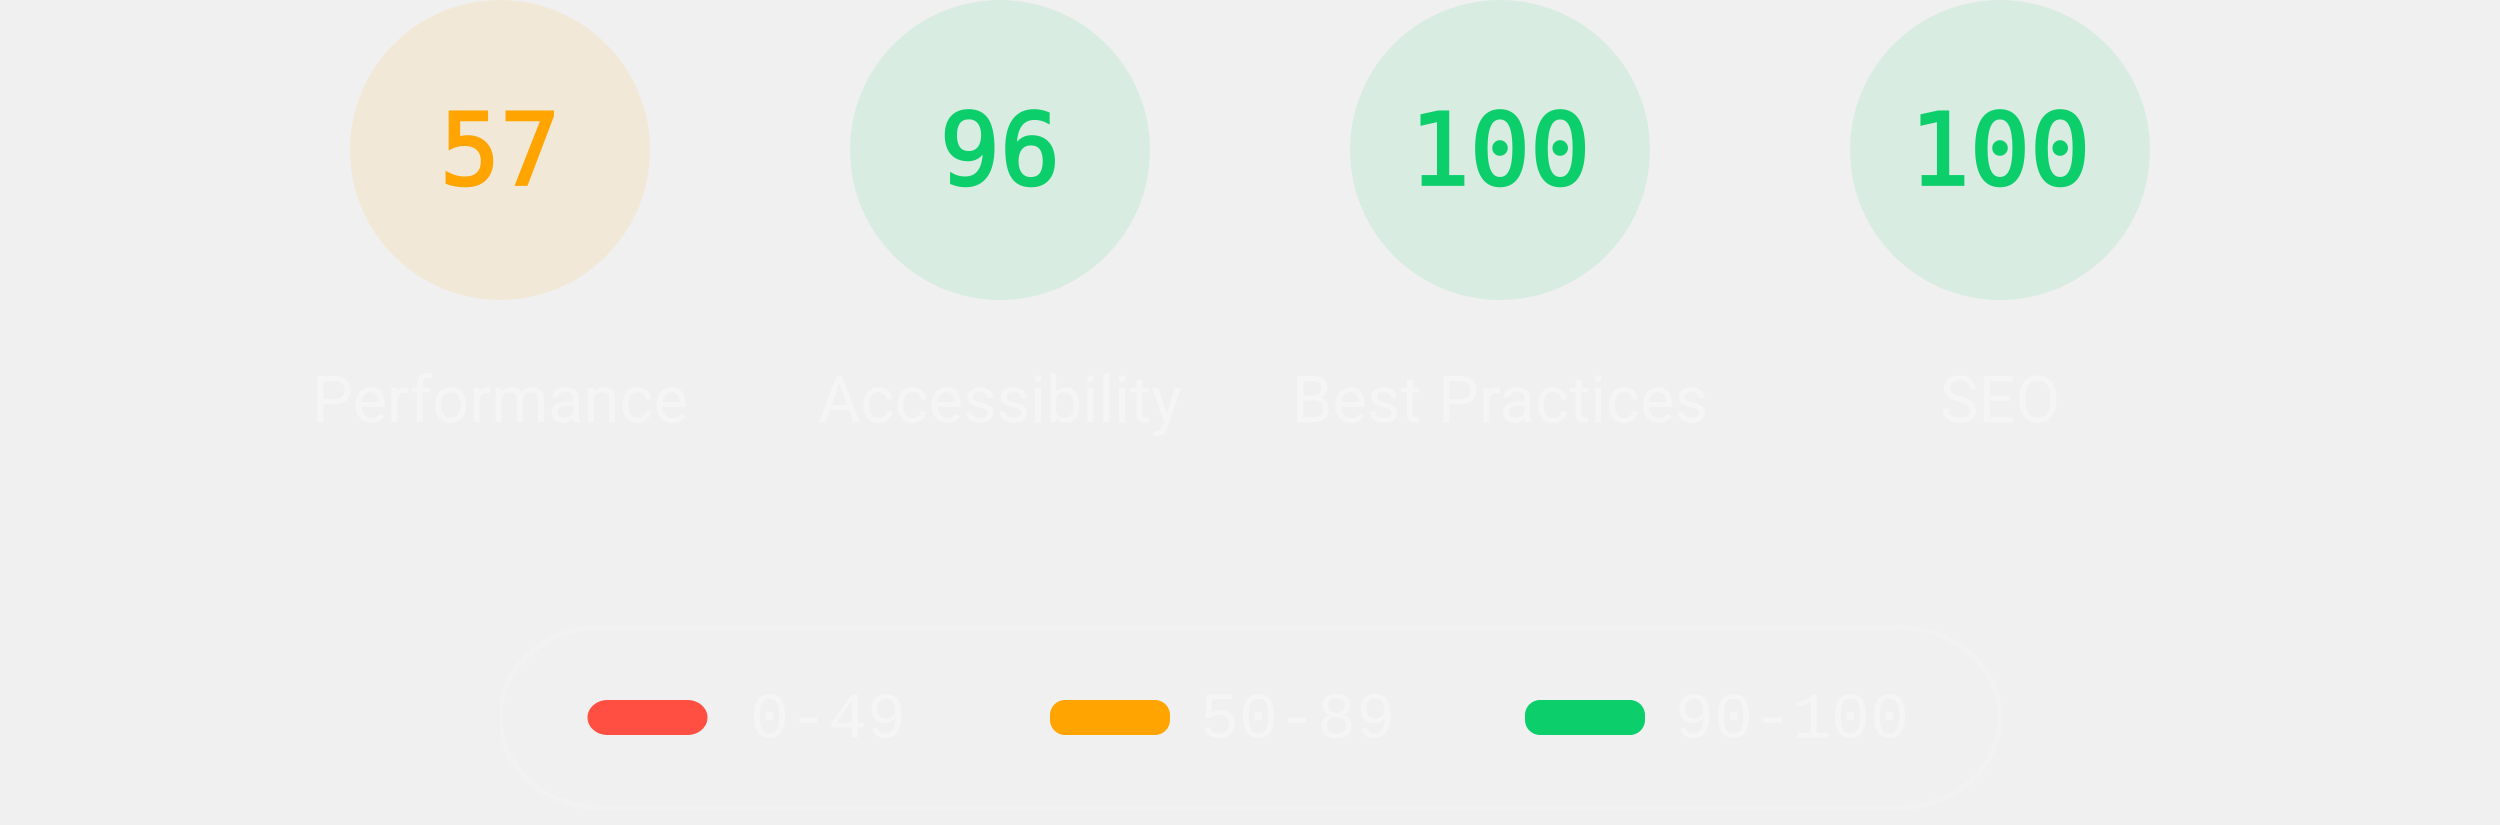
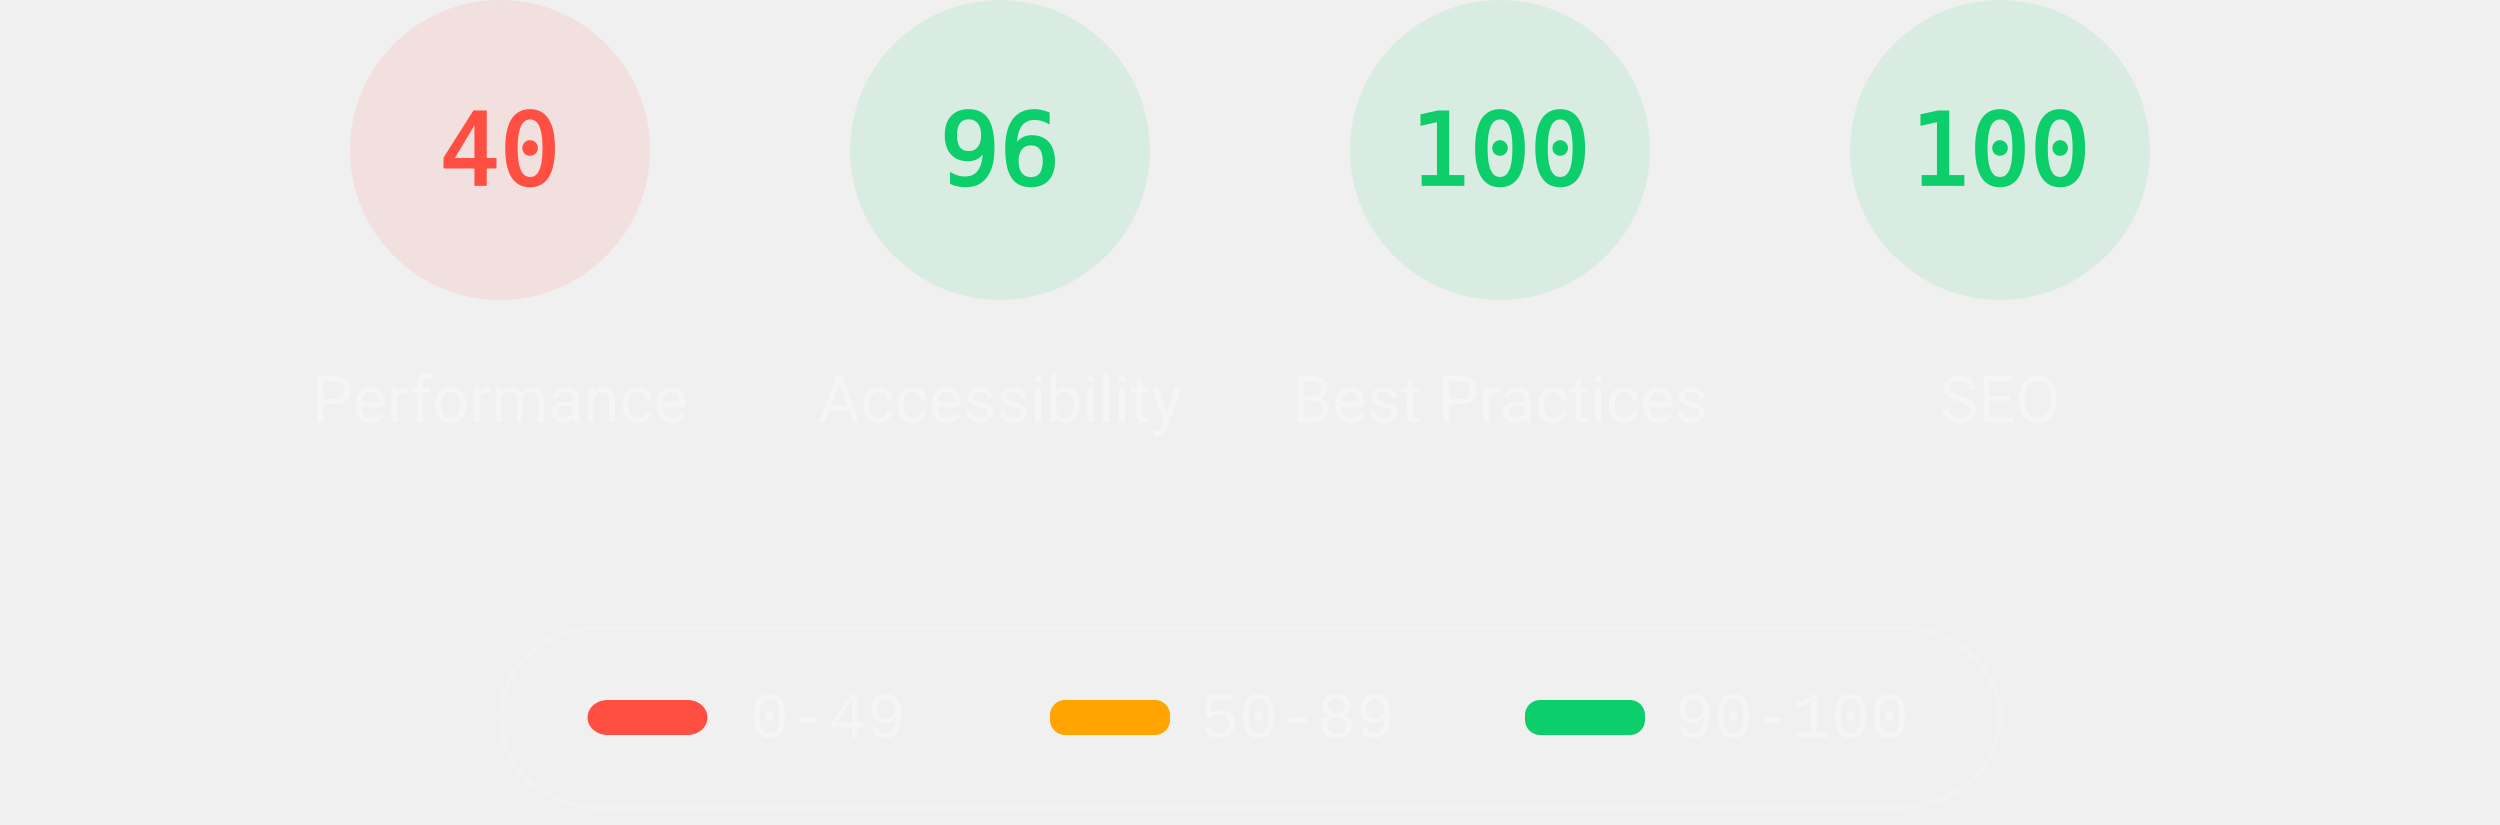
<svg xmlns="http://www.w3.org/2000/svg" class="theme--dark" fill="none" width="1000" height="330">
  <style>
			.gauge-base {
				opacity: 0.1
			}

			.gauge-arc {
				fill: none;
				animation-delay: 250ms;
				stroke-linecap: round;
				transform: rotate(-90deg);
				transform-origin: 100px 60px;
				animation: load-gauge 1s ease forwards
			}

			.guage-text {
				font-size: 40px;
				font-family: monospace;
				text-align: center
			}

			.guage-red {
				color: #ff4e42;
				fill: #ff4e42;
				stroke: #ff4e42
			}
			.guage-orange {
				color: #ffa400;
				fill: #ffa400;
				stroke: #ffa400
			}
			.guage-green {
				color: #0cce6b;
				fill: #0cce6b;
				stroke: #0cce6b
			}
			.theme--agnostic .guage-undefined {
				color: #5c5c5c;
				fill: #5c5c5c;
				stroke: #5c5c5c
			}
			.theme--light .guage-undefined {
				color: #1e1e1e;
				fill: #1e1e1e;
				stroke: #1e1e1e
			}
			.theme--dark .guage-undefined {
				color: #f5f5f5;
				fill: #f5f5f5;
				stroke: #f5f5f5
			}

			.guage-title {
				stroke: none;
				font-size: 26px;
				line-height: 26px;
				font-family: Roboto, Halvetica, Arial, sans-serif
			}
			.metric.guage-title {
				font-family: 'Courier New', Courier, monospace
			}
			.theme--agnostic .guage-title {
				color: #737373;
				fill: #737373
			}
			.theme--light .guage-title {
				color: #212121;
				fill: #212121
			}
			.theme--dark .guage-title {
				color: #f5f5f5;
				fill: #f5f5f5
			}

			@keyframes load-gauge {
				from {
					stroke-dasharray: 0 352.858
				}
			}
			.lh-gauge--pwa__disc {
				fill: #e0e0e0
			}
			.lh-gauge--pwa__logo {
				position: relative;
				fill: #b0b0b0
			}
			.lh-gauge--pwa__invisible {
				display: none
			}
			.lh-gauge--pwa__visible {
				display: inline
			}
			.guage-invisible {
				display: none
			}
			.lh-gauge--pwa__logo--primary-color {
				fill: #304ffe
			}
			.theme--agnostic .lh-gauge--pwa__logo--secondary-color {
				fill: #787878
			}
			.theme--light .lh-gauge--pwa__logo--secondary-color {
				fill: #3d3d3d
			}
			.theme--dark .lh-gauge--pwa__logo--secondary-color {
				fill: #d8b6b6
			}
			.theme--light #svg_2 {
				stroke: #00000022
			}
			.theme--agnostic #svg_2 {
				stroke: #616161
			}
			.theme--light #svg_2 {
				stroke: #00000022
			}
			.theme--dark #svg_2 {
				stroke: #f5f5f566
			}
		</style>
-   <svg class="guage-div guage-perf guage-orange" viewBox="0 0 200 200" width="200" height="200" x="100" y="0">
-     <circle class="gauge-base" r="56" cx="100" cy="60" stroke-width="8" />
-     <circle class="gauge-arc guage-arc-1" r="56" cx="100" cy="60" stroke-width="8" style="stroke-dasharray: 200.559, 351.858;" />
-     <text class="guage-text" x="100px" y="60px" alignment-baseline="central" dominant-baseline="central" text-anchor="middle">57</text>
+   <svg class="guage-div guage-perf guage-red" viewBox="0 0 200 200" width="200" height="200" x="100" y="0">
+     <circle class="gauge-base" r="56" cx="100" cy="60" stroke-width="8" />
+     <circle class="gauge-arc guage-arc-1" r="56" cx="100" cy="60" stroke-width="8" style="stroke-dasharray: 140.743, 351.858;" />
+     <text class="guage-text" x="100px" y="60px" alignment-baseline="central" dominant-baseline="central" text-anchor="middle">40</text>
    <text class="guage-title" x="100px" y="160px" alignment-baseline="central" dominant-baseline="central" text-anchor="middle">Performance</text>
  </svg>
  <svg class="guage-div guage-acc guage-green" viewBox="0 0 200 200" width="200" height="200" x="300" y="0">
    <circle class="gauge-base" r="56" cx="100" cy="60" stroke-width="8" />
    <circle class="gauge-arc guage-arc-2" r="56" cx="100" cy="60" stroke-width="8" style="stroke-dasharray: 337.784, 351.858;" />
    <text class="guage-text" x="100px" y="60px" alignment-baseline="central" dominant-baseline="central" text-anchor="middle">96</text>
    <text class="guage-title" x="100px" y="160px" alignment-baseline="central" dominant-baseline="central" text-anchor="middle">Accessibility</text>
  </svg>
  <svg class="guage-div guage-best guage-green" viewBox="0 0 200 200" width="200" height="200" x="500" y="0">
    <circle class="gauge-base" r="56" cx="100" cy="60" stroke-width="8" />
    <circle class="gauge-arc guage-arc-3" r="56" cx="100" cy="60" stroke-width="8" style="stroke-dasharray: 351.858, 351.858;" />
    <text class="guage-text" x="100px" y="60px" alignment-baseline="central" dominant-baseline="central" text-anchor="middle">100</text>
    <text class="guage-title" x="100px" y="160px" alignment-baseline="central" dominant-baseline="central" text-anchor="middle">Best Practices</text>
  </svg>
  <svg class="guage-div guage-seo guage-green" viewBox="0 0 200 200" width="200" height="200" x="700" y="0">
    <circle class="gauge-base" r="56" cx="100" cy="60" stroke-width="8" />
    <circle class="gauge-arc guage-arc-4" r="56" cx="100" cy="60" stroke-width="8" style="stroke-dasharray: 351.858, 351.858;" />
    <text class="guage-text" x="100px" y="60px" alignment-baseline="central" dominant-baseline="central" text-anchor="middle">100</text>
    <text class="guage-title" x="100px" y="160px" alignment-baseline="central" dominant-baseline="central" text-anchor="middle">SEO</text>
  </svg>
  <svg class="guage-div guage-pwa guage-invisible" viewBox="0 0 200 200" width="200" height="200" x="900" y="0">
    <svg viewBox="0 0 60 60" width="112" height="112" x="44" y="4">
      <defs>
        <linearGradient id="lh-gauge--pwa__check-circle__gradient-0" x1="50%" y1="0%" x2="50%" y2="100%">
          <stop stop-color="#00C852" offset="0%" />
          <stop stop-color="#009688" offset="100%" />
        </linearGradient>
        <linearGradient id="lh-gauge--pwa__installable__shadow-gradient-0" x1="76.056%" x2="24.111%" y1="82.995%" y2="24.735%">
          <stop stop-color="#A5D6A7" offset="0%" />
          <stop stop-color="#80CBC4" offset="100%" />
        </linearGradient>
        <linearGradient id="lh-gauge--pwa__fast-reliable__shadow-gradient-0" x1="76.056%" y1="82.995%" x2="25.678%" y2="26.493%">
          <stop stop-color="#64B5F6" offset="0%" />
          <stop stop-color="#2979FF" offset="100%" />
        </linearGradient>
        <g id="lh-gauge--pwa__fast-reliable-badge-0">
          <circle fill="#FFFFFF" cx="10" cy="10" r="10" />
          <path fill="#304FFE" d="M10 3.58l5.25 2.34v3.5c0 3.23-2.24 6.26-5.25 7-3.01-.74-5.25-3.77-5.25-7v-3.5L10 3.58zm-.47 10.74l2.76-4.83.03-.07c.04-.08 0-.24-.22-.24h-1.64l.47-3.26h-.47l-2.7 4.77c-.02.01.05-.1-.04.05-.09.16-.1.31.18.31h1.63l-.47 3.27h.47z" />
        </g>
        <g id="lh-gauge--pwa__installable-badge-0">
          <circle fill="#FFFFFF" cx="10" cy="10" r="10" />
          <path fill="#009688" d="M10 4.167A5.835 5.835 0 0 0 4.167 10 5.835 5.835 0 0 0 10 15.833 5.835 5.835 0 0 0 15.833 10 5.835 5.835 0 0 0 10 4.167zm2.917 6.416h-2.334v2.334H9.417v-2.334H7.083V9.417h2.334V7.083h1.166v2.334h2.334v1.166z" />
        </g>
      </defs>
      <g stroke="none" fill-rule="nonzero">
        <circle class="lh-gauge--pwa__disc" cx="30" cy="30" r="30" />
        <g class="lh-gauge--pwa__logo">
          <path d="M35.66 19.39l.7-1.75h2L37.4 15 38.6 12l3.4 9h-2.51l-.58-1.61z" />
          <path d="M33.52 21l3.65-9h-2.42l-2.5 5.82L30.5 12h-1.86l-1.9 5.82-1.35-2.65-1.21 3.72L25.4 21h2.38l1.72-5.2 1.64 5.2z" />
          <path fill-rule="nonzero" d="M20.3 17.91h1.48c.45 0 .85-.05 1.2-.15l.39-1.18 1.07-3.3a2.64 2.64 0 0 0-.28-.37c-.55-.6-1.36-.91-2.42-.91H18v9h2.3V17.9zm1.96-3.84c.22.22.33.5.33.87 0 .36-.1.65-.29.87-.2.23-.59.35-1.15.35h-.86v-2.41h.87c.52 0 .89.1 1.1.32z" />
        </g>
        <rect class="lh-gauge--pwa__component lh-gauge--pwa__na-line lh-gauge--pwa__invisible" fill="#FFFFFF" x="20" y="32" width="20" height="4" rx="2" />
        <g class="lh-gauge--pwa__component lh-gauge--pwa__fast-reliable-badge lh-gauge--pwa__invisible" transform="translate(20, 29)">
          <path fill="url(#lh-gauge--pwa__fast-reliable__shadow-gradient-0)" d="M33.63 19.49A30 30 0 0 1 16.2 30.36L3 17.14 17.14 3l16.49 16.49z" />
          <use href="#lh-gauge--pwa__fast-reliable-badge-0" />
        </g>
        <g class="lh-gauge--pwa__component lh-gauge--pwa__installable-badge lh-gauge--pwa__invisible" transform="translate(20, 29)">
          <path fill="url(#lh-gauge--pwa__installable__shadow-gradient-0)" d="M33.629 19.487c-4.272 5.453-10.391 9.39-17.415 10.869L3 17.142 17.142 3 33.63 19.487z" />
          <use href="#lh-gauge--pwa__installable-badge-0" />
        </g>
        <g class="lh-gauge--pwa__component lh-gauge--pwa__fast-reliable-installable-badges lh-gauge--pwa__invisible">
          <g transform="translate(8, 29)">
            <path fill="url(#lh-gauge--pwa__fast-reliable__shadow-gradient-0)" d="M16.321 30.463L3 17.143 17.142 3l22.365 22.365A29.864 29.864 0 0 1 22 31c-1.942 0-3.84-.184-5.679-.537z" />
            <use href="#lh-gauge--pwa__fast-reliable-badge-0" />
          </g>
          <g transform="translate(32, 29)">
            <path fill="url(#lh-gauge--pwa__installable__shadow-gradient-0)" d="M25.982 11.84a30.107 30.107 0 0 1-13.08 15.203L3 17.143 17.142 3l8.84 8.84z" />
            <use href="#lh-gauge--pwa__installable-badge-0" />
          </g>
        </g>
        <g class="lh-gauge--pwa__component lh-gauge--pwa__check-circle lh-gauge--pwa__invisible" transform="translate(18, 28)">
          <circle fill="#FFFFFF" cx="12" cy="12" r="12" />
          <path fill="url(#lh-gauge--pwa__check-circle__gradient-0)" d="M12 2a10 10 0 1 0 0 20 10 10 0 0 0 0-20zm-2 15l-5-5 1.41-1.41L10 14.17l7.59-7.59L19 8l-9 9z" />
        </g>
      </g>
    </svg>
    <text class="guage-title" y="160px" alignment-baseline="central" dominant-baseline="central" text-anchor="middle">
      <tspan x="100px" dy="-6px">Progressive</tspan>
      <tspan x="100px" dy="30px">Web App</tspan>
    </text>
  </svg>
  <svg width="604" height="76" x="200" y="250">
    <g>
      <rect fill="none" id="canvas_background" height="80" width="604" y="-1" x="-1" />
      <g display="none" overflow="visible" y="0" x="0" height="100%" width="100%" id="canvasGrid">
        <rect fill="url(#gridpattern)" stroke-width="0" y="0" x="0" height="100%" width="100%" />
      </g>
    </g>
    <g>
      <rect fill-opacity="0" stroke-width="2" rx="40" id="svg_2" height="72" width="600" y="1" x="0" fill="#000000" />
      <rect stroke="#000" rx="8" id="svg_3" height="14" width="48" y="30" x="35" stroke-opacity="null" stroke-width="0" fill="#ff4e42" />
      <rect stroke="#000" rx="6" id="svg_4" height="14" width="48" y="30" x="220" stroke-opacity="null" stroke-width="0" fill="#ffa400" />
      <rect stroke="#000" rx="6" id="svg_5" height="14" width="48" y="30" x="410" stroke-opacity="null" stroke-width="0" fill="#0cce6b" />
      <text class="metric guage-title" xml:space="preserve" text-anchor="start" font-size="26" id="svg_6" y="45" x="100" stroke-opacity="null" stroke-width="0" stroke="#000">0-49</text>
      <text class="metric guage-title" xml:space="preserve" text-anchor="start" font-size="26" id="svg_7" y="45" x="280" stroke-opacity="null" stroke-width="0" stroke="#000">50-89</text>
      <text class="metric guage-title" xml:space="preserve" text-anchor="start" font-size="26" id="svg_8" y="45" x="470" stroke-opacity="null" stroke-width="0" stroke="#000">90-100</text>
    </g>
  </svg>
</svg>
